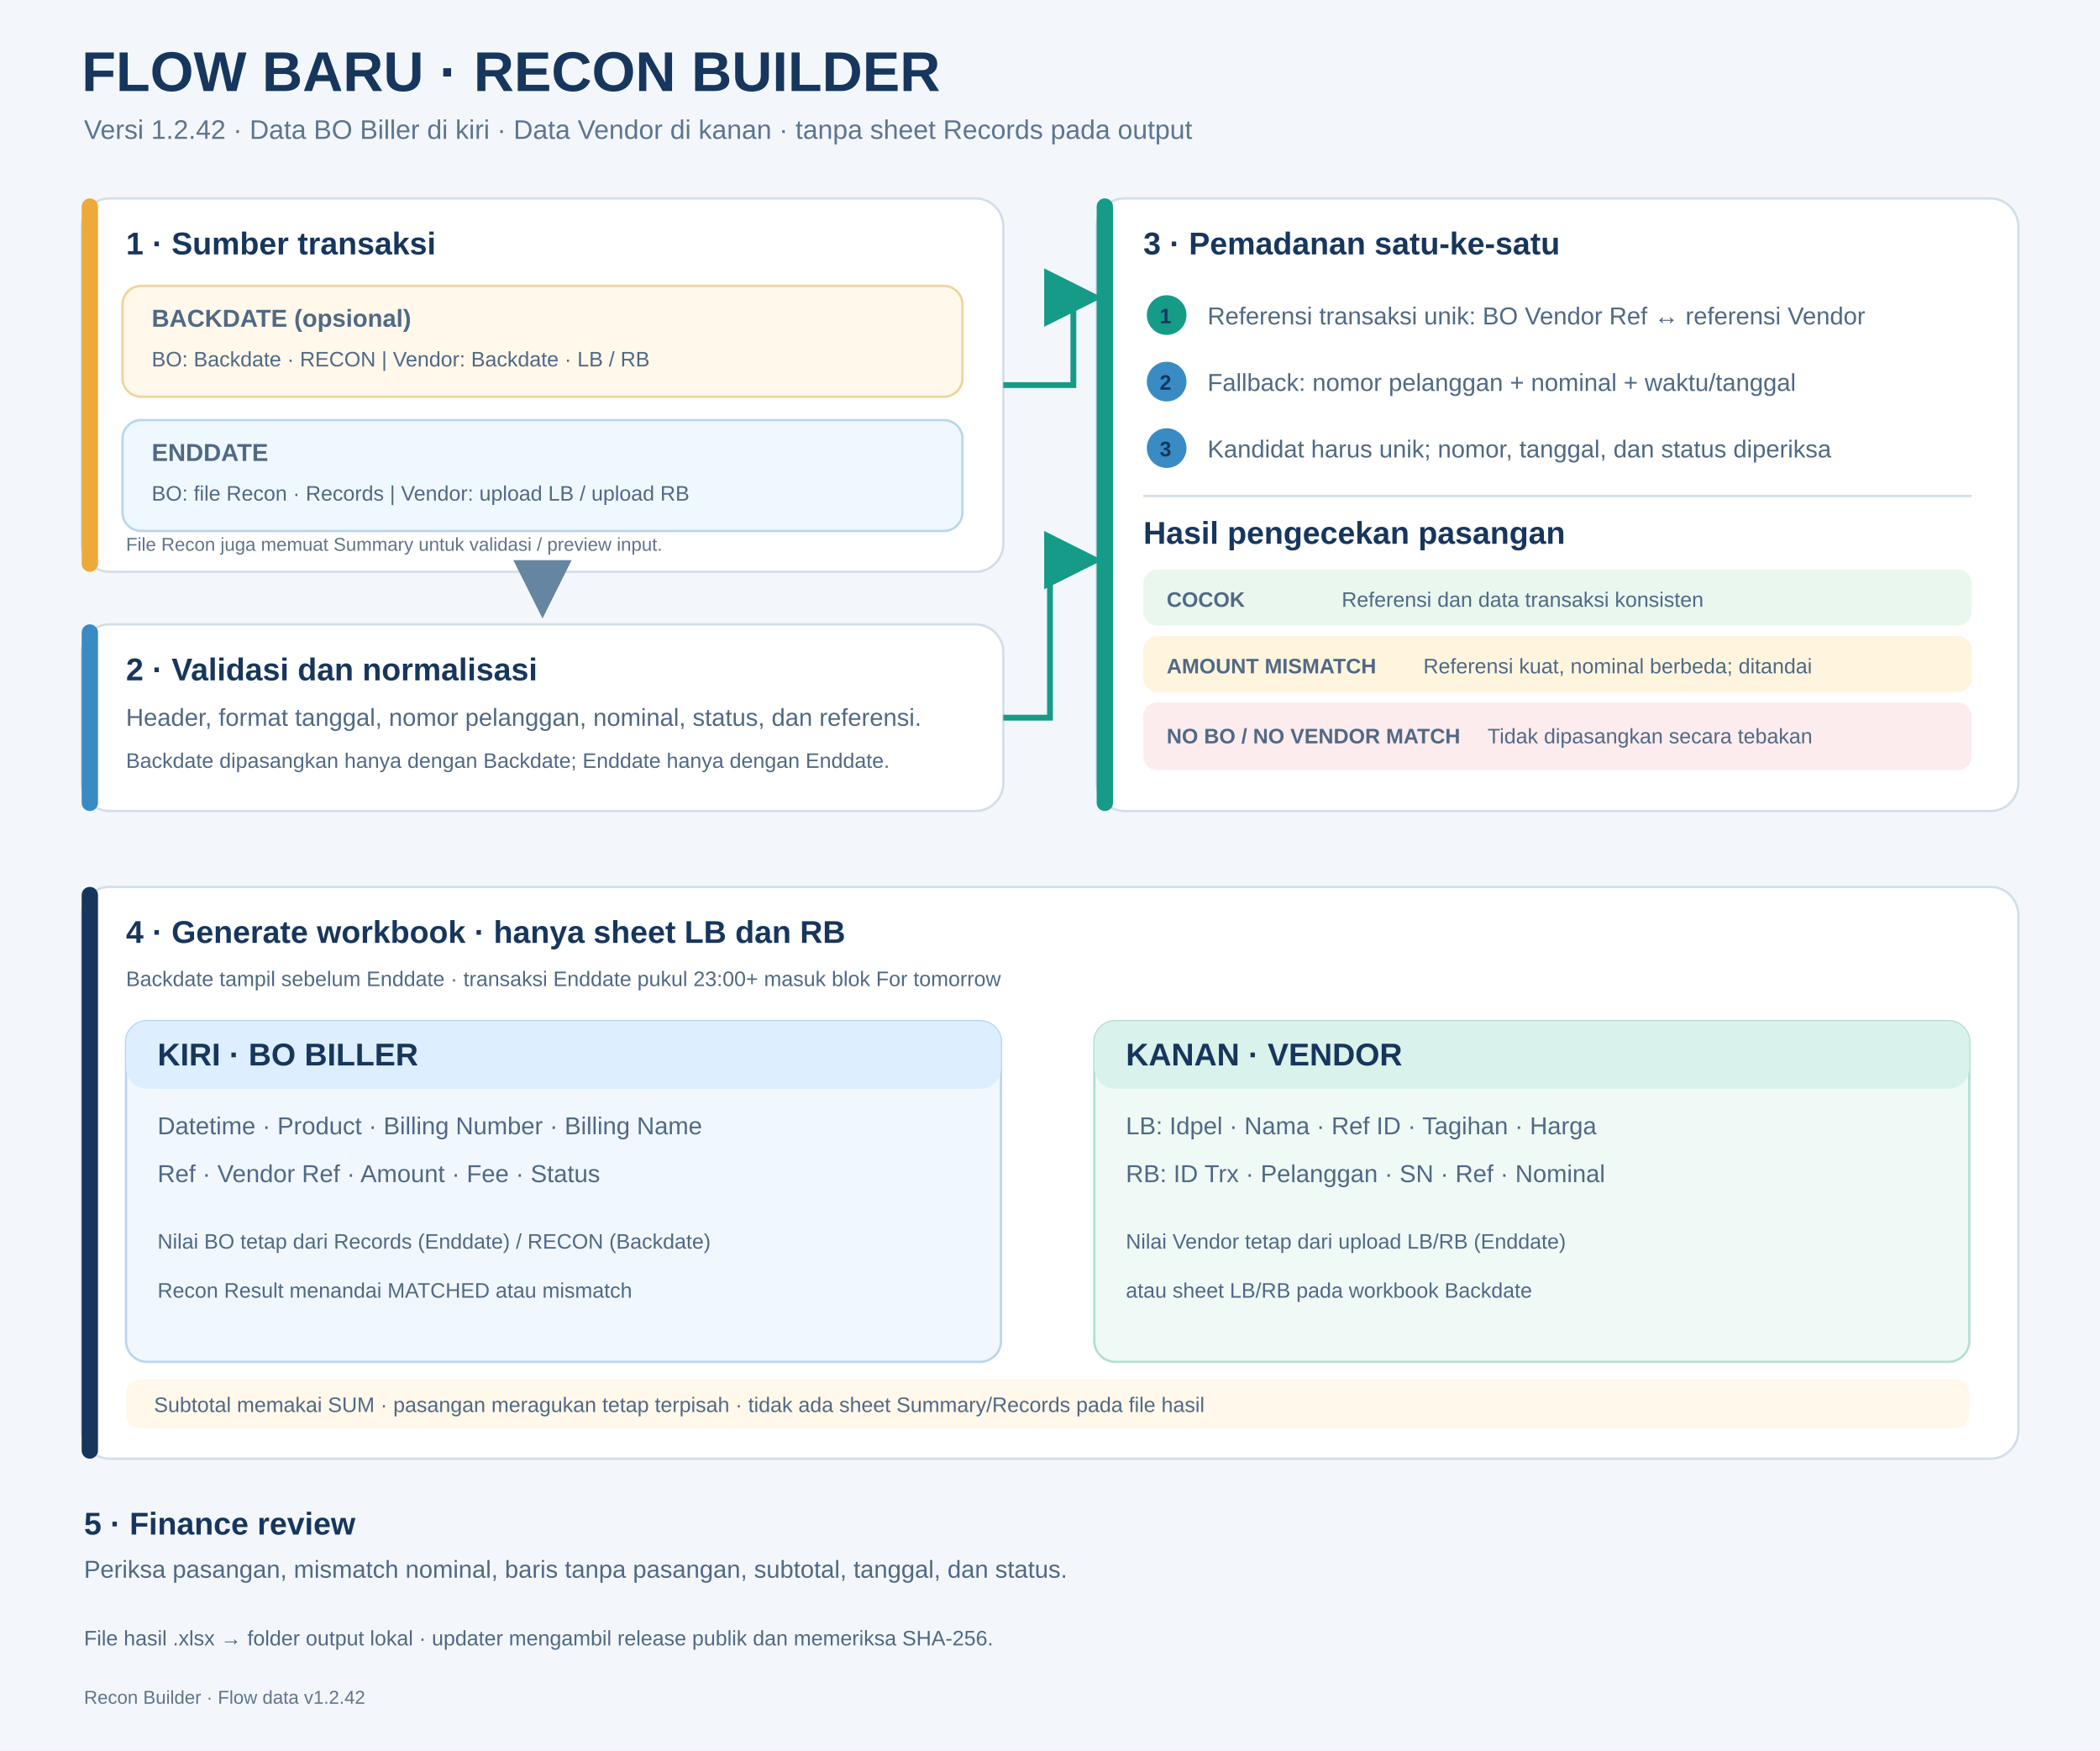
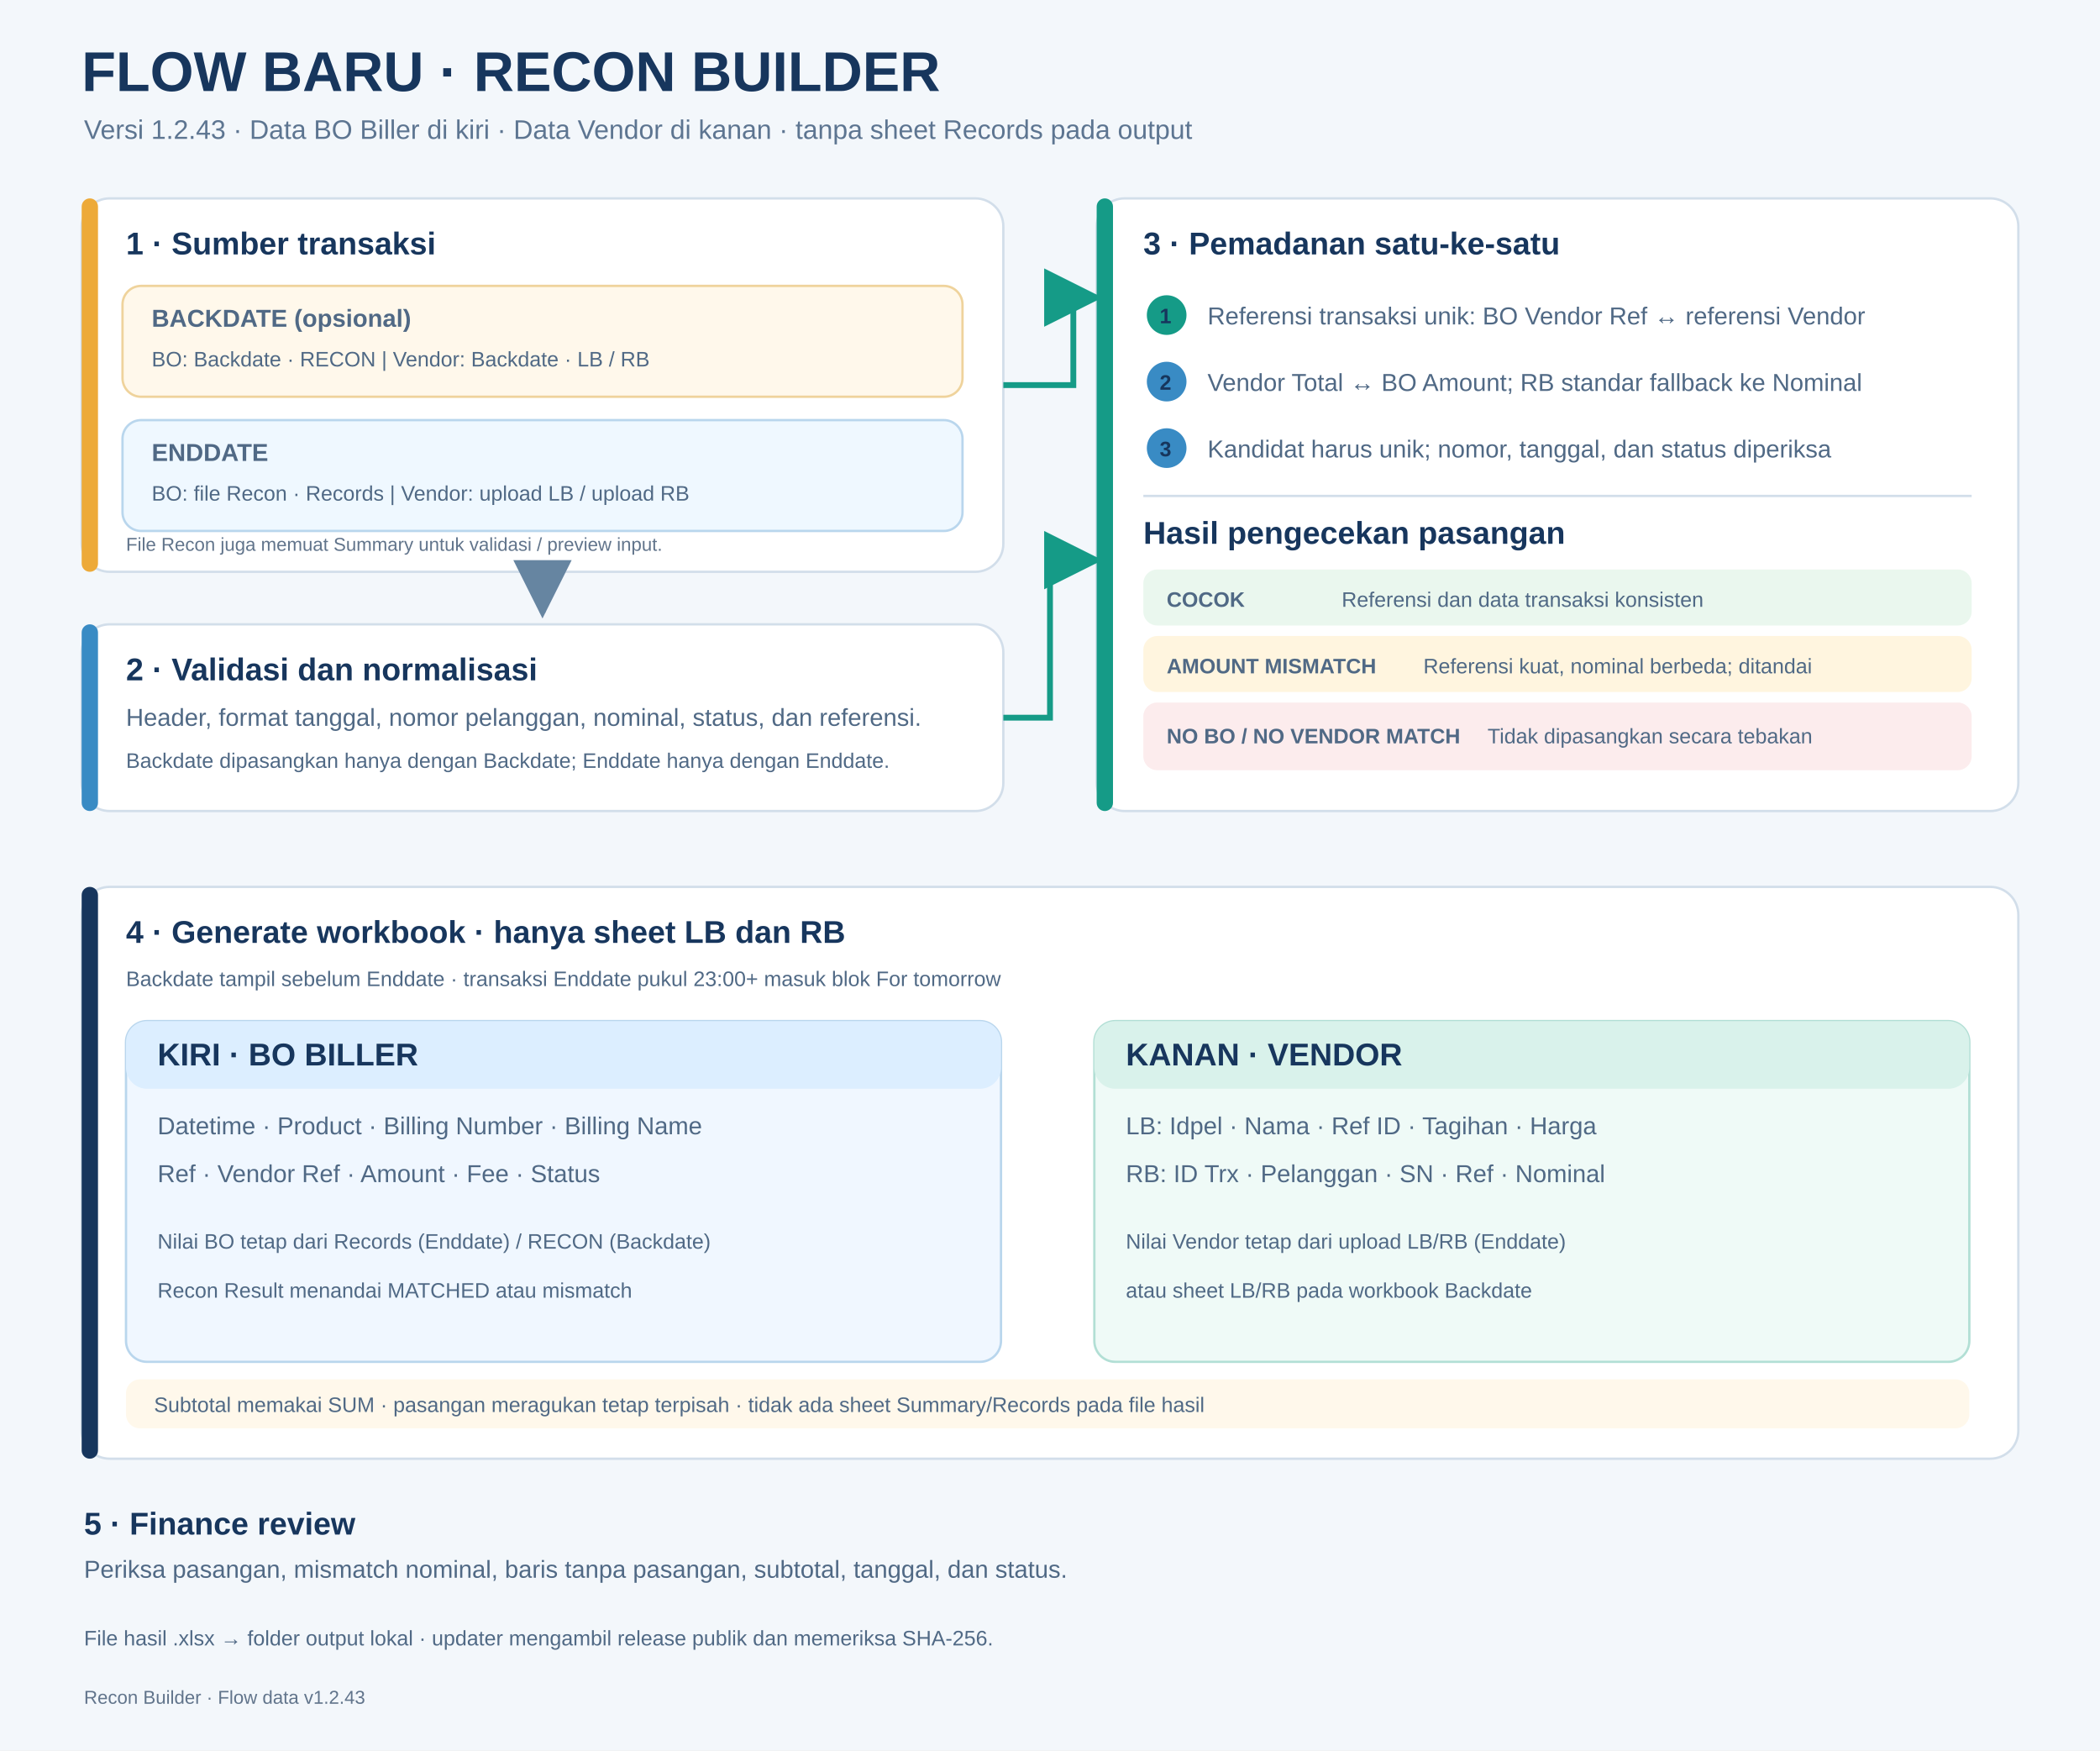
<svg xmlns="http://www.w3.org/2000/svg" width="1800" height="1500" viewBox="0 0 1800 1500">
  <defs>
    <marker id="arrow" markerWidth="12" markerHeight="12" refX="10" refY="6" orient="auto">
      <path d="M1 1 L11 6 L1 11 Z" fill="#6685a1" />
    </marker>
    <marker id="arrow-teal" markerWidth="12" markerHeight="12" refX="10" refY="6" orient="auto">
      <path d="M1 1 L11 6 L1 11 Z" fill="#159b87" />
    </marker>
    <style>
      text { font-family: Arial, Helvetica, sans-serif; fill: #17365d; }
      .title { font-size: 48px; font-weight: 700; }
      .subtitle { font-size: 23px; fill: #5d7591; }
      .heading { font-size: 27px; font-weight: 700; }
      .body { font-size: 21px; fill: #506985; }
      .small { font-size: 18px; fill: #506985; }
      .tiny { font-size: 16px; fill: #61748b; }
      .card { fill: #fff; stroke: #d2deea; stroke-width: 2; }
      .line { fill: none; stroke: #6685a1; stroke-width: 5; marker-end: url(#arrow); }
      .teal { fill: none; stroke: #159b87; stroke-width: 5; marker-end: url(#arrow-teal); }
    </style>
  </defs>
  <rect width="1800" height="1500" fill="#f3f7fb" />
  <text x="70" y="78" class="title">FLOW BARU · RECON BUILDER</text>
-   <text x="72" y="119" class="subtitle">Versi 1.2.42 · Data BO Biller di kiri · Data Vendor di kanan · tanpa sheet Records pada output</text>
+   <text x="72" y="119" class="subtitle">Versi 1.2.43 · Data BO Biller di kiri · Data Vendor di kanan · tanpa sheet Records pada output</text>
  <rect x="70" y="170" width="790" height="320" rx="24" class="card" />
  <rect x="70" y="170" width="14" height="320" rx="7" fill="#edaa39" />
  <text x="108" y="218" class="heading">1 · Sumber transaksi</text>
  <rect x="105" y="245" width="720" height="95" rx="16" fill="#fff8eb" stroke="#efd39c" stroke-width="2" />
  <text x="130" y="280" class="body" font-weight="700">BACKDATE (opsional)</text>
  <text x="130" y="314" class="small">BO: Backdate · RECON  |  Vendor: Backdate · LB / RB</text>
  <rect x="105" y="360" width="720" height="95" rx="16" fill="#eff8ff" stroke="#b9d6ed" stroke-width="2" />
  <text x="130" y="395" class="body" font-weight="700">ENDDATE</text>
  <text x="130" y="429" class="small">BO: file Recon · Records  |  Vendor: upload LB / upload RB</text>
  <text x="108" y="472" class="tiny">File Recon juga memuat Summary untuk validasi / preview input.</text>
  <rect x="70" y="535" width="790" height="160" rx="24" class="card" />
  <rect x="70" y="535" width="14" height="160" rx="7" fill="#398bc4" />
  <text x="108" y="583" class="heading">2 · Validasi dan normalisasi</text>
  <text x="108" y="622" class="body">Header, format tanggal, nomor pelanggan, nominal, status, dan referensi.</text>
  <text x="108" y="658" class="small">Backdate dipasangkan hanya dengan Backdate; Enddate hanya dengan Enddate.</text>
  <rect x="940" y="170" width="790" height="525" rx="24" class="card" />
  <rect x="940" y="170" width="14" height="525" rx="7" fill="#159b87" />
  <text x="980" y="218" class="heading">3 · Pemadanan satu-ke-satu</text>
  <circle cx="1000" cy="270" r="17" fill="#159b87" />
  <text x="994" y="277" font-size="18" fill="#fff" font-weight="700">1</text>
  <text x="1035" y="278" class="body">Referensi transaksi unik: BO Vendor Ref ↔ referensi Vendor</text>
  <circle cx="1000" cy="327" r="17" fill="#398bc4" />
  <text x="994" y="334" font-size="18" fill="#fff" font-weight="700">2</text>
-   <text x="1035" y="335" class="body">Fallback: nomor pelanggan + nominal + waktu/tanggal</text>
+   <text x="1035" y="335" class="body">Vendor Total ↔ BO Amount; RB standar fallback ke Nominal</text>
  <circle cx="1000" cy="384" r="17" fill="#398bc4" />
  <text x="994" y="391" font-size="18" fill="#fff" font-weight="700">3</text>
  <text x="1035" y="392" class="body">Kandidat harus unik; nomor, tanggal, dan status diperiksa</text>
  <line x1="980" y1="425" x2="1690" y2="425" stroke="#d2deea" stroke-width="2" />
  <text x="980" y="466" class="heading">Hasil pengecekan pasangan</text>
  <rect x="980" y="488" width="710" height="48" rx="12" fill="#eaf7ee" />
  <text x="1000" y="520" class="small" font-weight="700">COCOK</text>
  <text x="1150" y="520" class="small">Referensi dan data transaksi konsisten</text>
  <rect x="980" y="545" width="710" height="48" rx="12" fill="#fff5df" />
  <text x="1000" y="577" class="small" font-weight="700">AMOUNT MISMATCH</text>
  <text x="1220" y="577" class="small">Referensi kuat, nominal berbeda; ditandai</text>
  <rect x="980" y="602" width="710" height="58" rx="12" fill="#fceced" />
  <text x="1000" y="637" class="small" font-weight="700">NO BO / NO VENDOR MATCH</text>
  <text x="1275" y="637" class="small">Tidak dipasangkan secara tebakan</text>
  <path d="M860 330 L920 330 L920 255 L940 255" class="teal" />
  <path d="M465 490 L465 525" class="line" />
  <path d="M860 615 L900 615 L900 480 L940 480" class="teal" />
  <rect x="70" y="760" width="1660" height="490" rx="24" class="card" />
  <rect x="70" y="760" width="14" height="490" rx="7" fill="#17365d" />
  <text x="108" y="808" class="heading">4 · Generate workbook · hanya sheet LB dan RB</text>
  <text x="108" y="845" class="small">Backdate tampil sebelum Enddate · transaksi Enddate pukul 23:00+ masuk blok For tomorrow</text>
  <rect x="108" y="875" width="750" height="292" rx="18" fill="#f0f7ff" stroke="#b9d6ed" stroke-width="2" />
  <rect x="108" y="875" width="750" height="58" rx="18" fill="#dceeff" />
  <text x="135" y="913" class="heading">KIRI · BO BILLER</text>
  <text x="135" y="972" class="body">Datetime · Product · Billing Number · Billing Name</text>
  <text x="135" y="1013" class="body">Ref · Vendor Ref · Amount · Fee · Status</text>
  <text x="135" y="1070" class="small">Nilai BO tetap dari Records (Enddate) / RECON (Backdate)</text>
  <text x="135" y="1112" class="small">Recon Result menandai MATCHED atau mismatch</text>
  <rect x="938" y="875" width="750" height="292" rx="18" fill="#effaf7" stroke="#b2dfd5" stroke-width="2" />
  <rect x="938" y="875" width="750" height="58" rx="18" fill="#d9f2eb" />
  <text x="965" y="913" class="heading">KANAN · VENDOR</text>
  <text x="965" y="972" class="body">LB: Idpel · Nama · Ref ID · Tagihan · Harga</text>
  <text x="965" y="1013" class="body">RB: ID Trx · Pelanggan · SN · Ref · Nominal</text>
  <text x="965" y="1070" class="small">Nilai Vendor tetap dari upload LB/RB (Enddate)</text>
  <text x="965" y="1112" class="small">atau sheet LB/RB pada workbook Backdate</text>
  <rect x="108" y="1182" width="1580" height="42" rx="12" fill="#fff8eb" />
  <text x="132" y="1210" class="small">Subtotal memakai SUM · pasangan meragukan tetap terpisah · tidak ada sheet Summary/Records pada file hasil</text>
  <text x="72" y="1315" class="heading">5 · Finance review</text>
  <text x="72" y="1352" class="body">Periksa pasangan, mismatch nominal, baris tanpa pasangan, subtotal, tanggal, dan status.</text>
  <text x="72" y="1410" class="small">File hasil .xlsx → folder output lokal · updater mengambil release publik dan memeriksa SHA-256.</text>
-   <text x="72" y="1460" class="tiny">Recon Builder · Flow data v1.2.42</text>
+   <text x="72" y="1460" class="tiny">Recon Builder · Flow data v1.2.43</text>
</svg>
